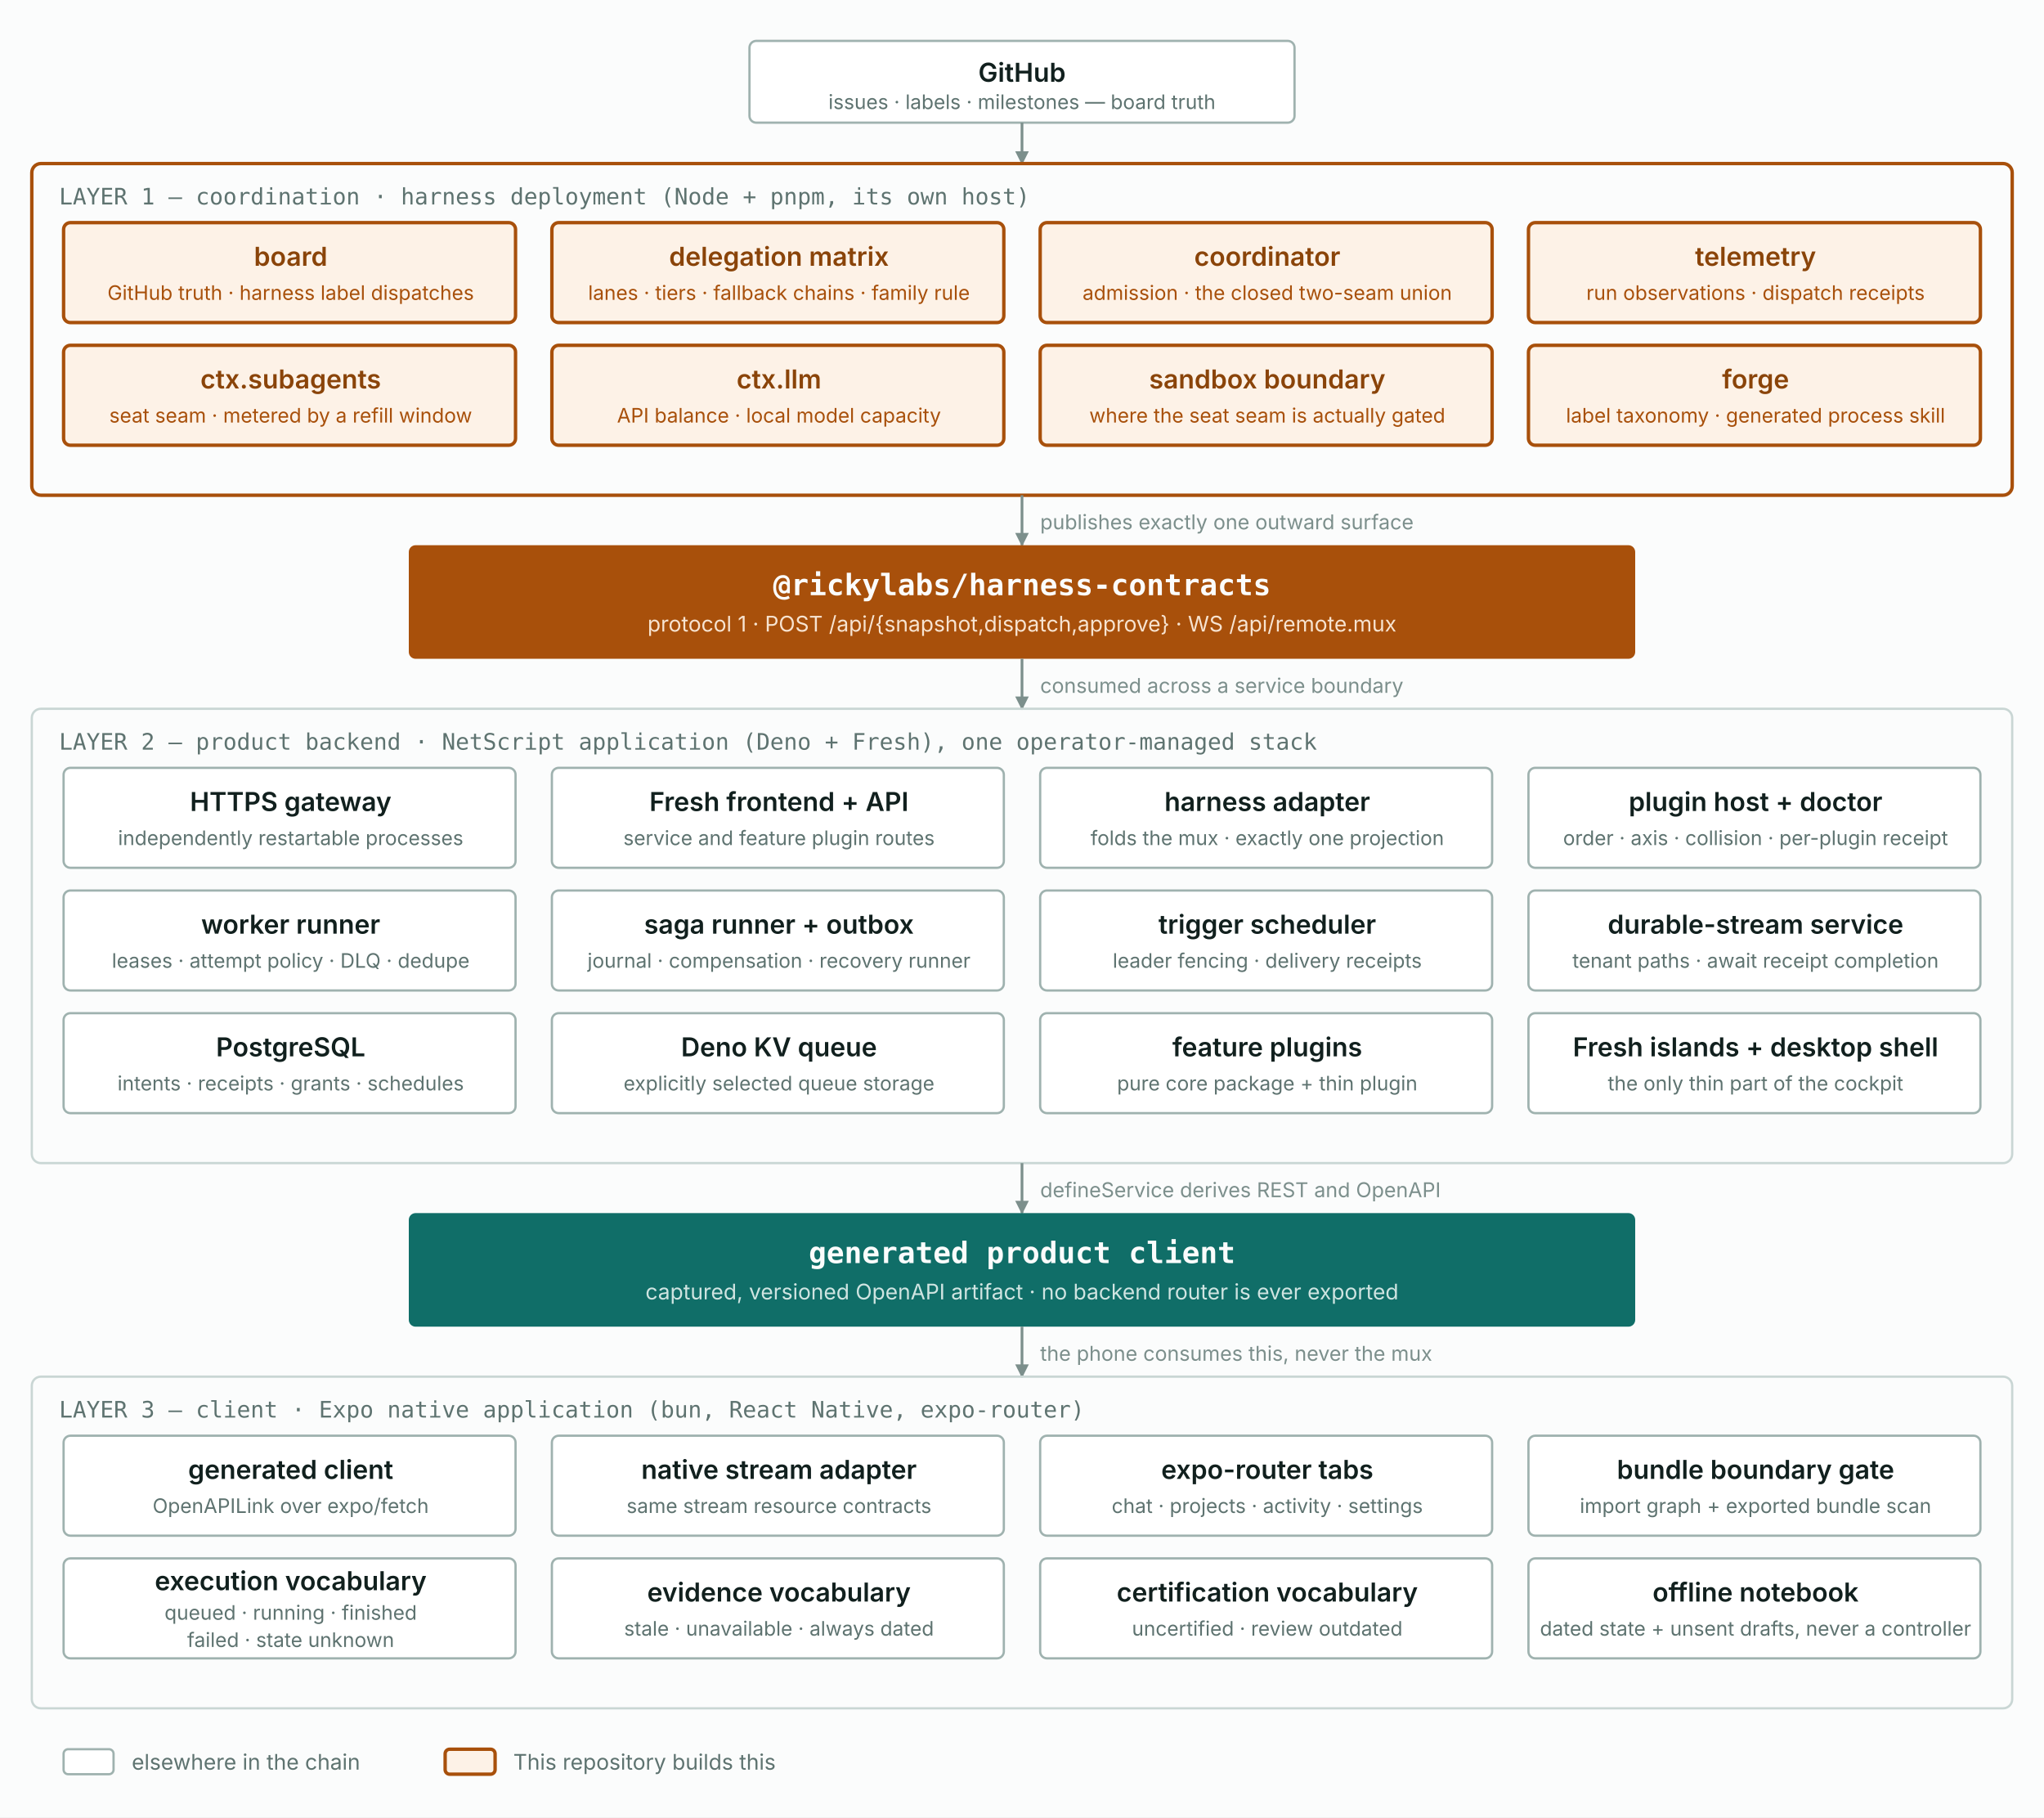
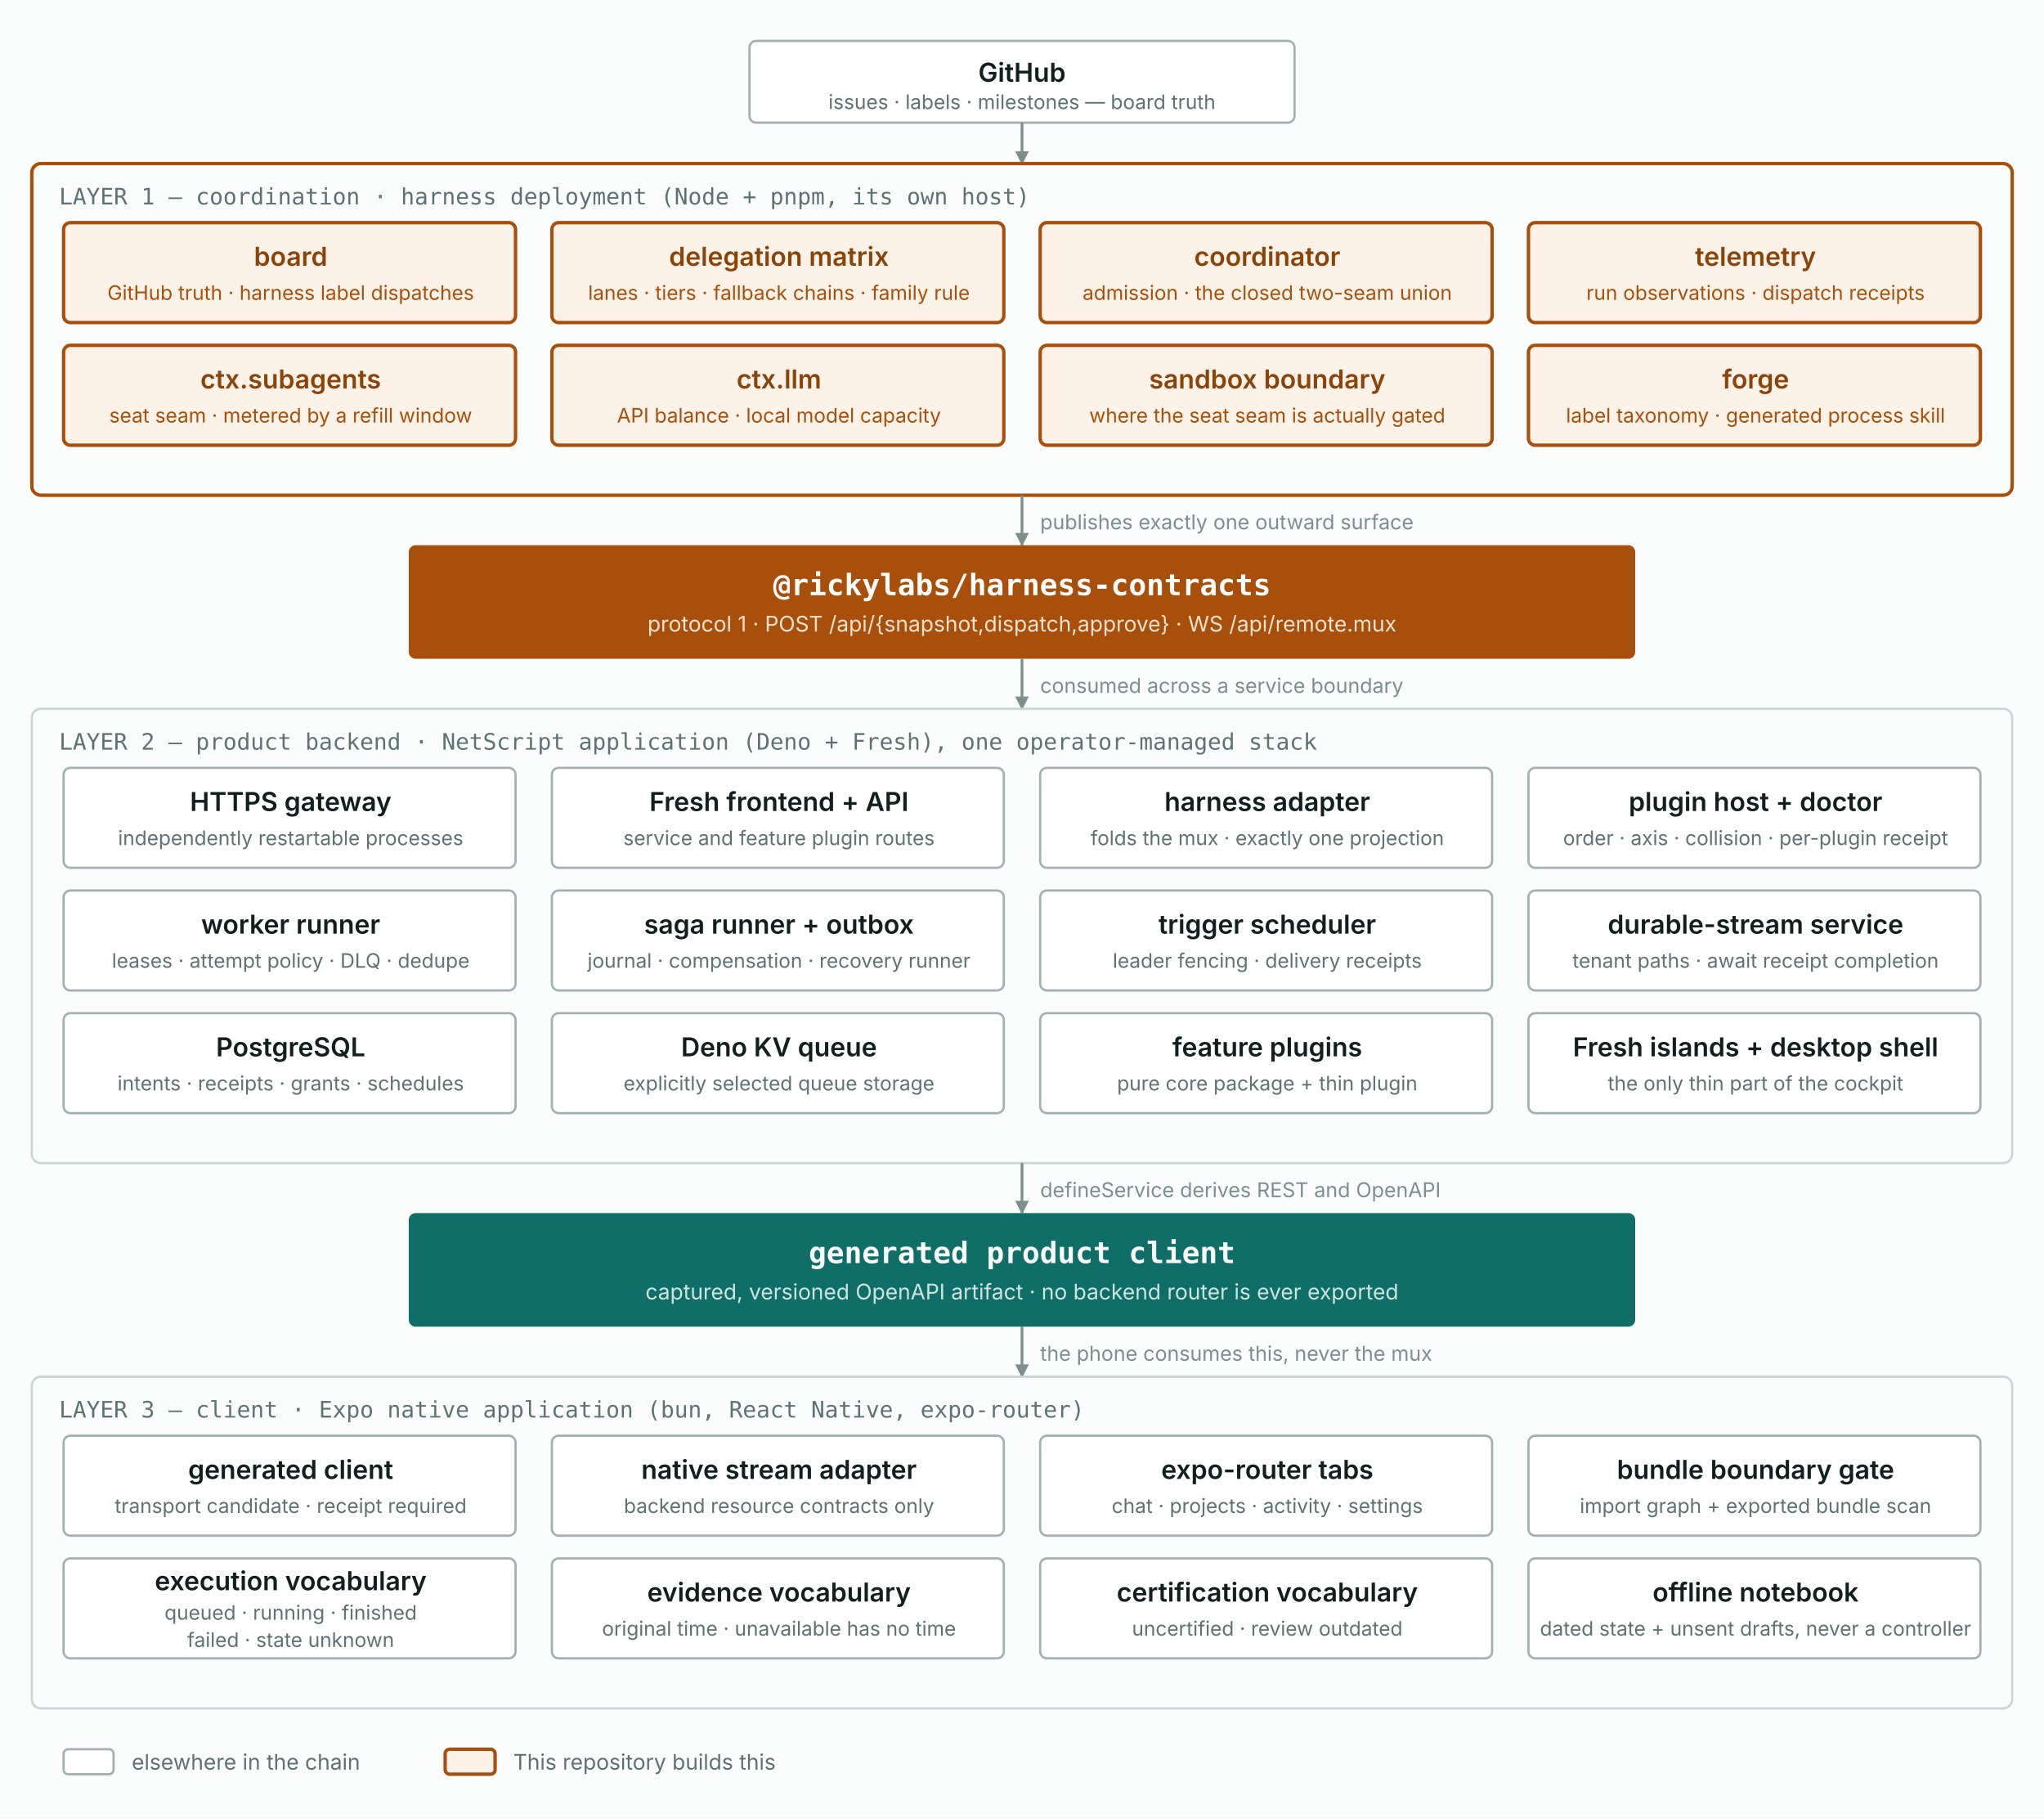
<svg xmlns="http://www.w3.org/2000/svg" viewBox="0 0 900 800" width="900" height="800" role="img" aria-label="Three-layer architecture. GitHub is board truth. Layer 1, coordination, publishes one contracts package. Layer 2, the product backend, consumes it and derives a generated client. Layer 3, the native client, consumes that generated client. Layer 1 and the contracts package are highlighted as this repository build scope.">
  <style>
    .bg    { fill: #FBFCFC; }
    .band  { fill: none; stroke: #C9D6D4; stroke-width: 1; }
    .node rect { fill: #FFFFFF; stroke: #9FB2AF; stroke-width: 1; }
    .node .t   { fill: #11201E; font: 600 11.5px system-ui, -apple-system, "Segoe UI", sans-serif; }
    .node .s   { fill: #5E7370; font: 400 8.8px system-ui, -apple-system, "Segoe UI", sans-serif; }
    .carrier rect { fill: #106E68; stroke: none; }
    .carrier .t   { fill: #FBFCFC; font: 700 13px ui-monospace, Menlo, Consolas, monospace; }
    .carrier .s   { fill: #CFE4E1; font: 400 9.5px system-ui, -apple-system, "Segoe UI", sans-serif; }
    .lbl   { fill: #5E7370; font: 400 10px ui-monospace, Menlo, Consolas, monospace; }
    .edge  { stroke: #7C8F8C; stroke-width: 1.2; fill: none; }
    .cap   { fill: #7C8F8C; font: 400 9px system-ui, -apple-system, "Segoe UI", sans-serif; }
    .lg    { fill: #5E7370; font: 400 9.5px system-ui, -apple-system, "Segoe UI", sans-serif; }
    /* --- build scope for this repository --- */
    #n-board rect, #n-matrix rect, #n-coord rect, #n-telemetry rect, #n-subagents rect, #n-llm rect, #n-sandbox rect, #n-forge rect { fill: #FDF2E7; stroke: #A8500B; stroke-width: 1.5; }
    #n-board .t, #n-matrix .t, #n-coord .t, #n-telemetry .t, #n-subagents .t, #n-llm .t, #n-sandbox .t, #n-forge .t { fill: #8A4409; }
    #n-board .s, #n-matrix .s, #n-coord .s, #n-telemetry .s, #n-subagents .s, #n-llm .s, #n-sandbox .s, #n-forge .s { fill: #A8500B; }
    #band1 { stroke: #A8500B; stroke-width: 1.5; }
    #n-carrier1 rect { fill: #A8500B; }
    #n-carrier1 .s { fill: #F7E3D0; }
  </style>
  <defs>
    <marker id="a" viewBox="0 0 10 10" refX="9" refY="5" markerWidth="5" markerHeight="5" orient="auto-start-reverse">
      <path d="M0 0 L10 5 L0 10 z" fill="#7C8F8C" />
    </marker>
    <marker id="ao" viewBox="0 0 10 10" refX="9" refY="5" markerWidth="5" markerHeight="5" orient="auto-start-reverse">
      <path d="M0 0 L10 5 L0 10 z" fill="#A8500B" />
    </marker>
  </defs>
  <rect class="bg" x="0" y="0" width="900" height="800" />
  <g class="node" id="n-github">
    <rect x="330" y="18" width="240" height="36" rx="3" />
    <text class="t" x="450" y="36" text-anchor="middle">GitHub</text>
    <text class="s" x="450" y="48" text-anchor="middle">issues · labels · milestones — board truth</text>
  </g>
  <line class="edge" x1="450" y1="54" x2="450" y2="72" marker-end="url(#a)" />
  <rect class="band" id="band1" x="14" y="72" width="872" height="146" rx="4" />
  <text class="lbl" x="26" y="90">LAYER 1 — coordination · harness deployment (Node + pnpm, its own host)</text>
  <g class="node" id="n-board">
    <rect x="28" y="98" width="199" height="44" rx="3" />
    <text class="t" x="128" y="117" text-anchor="middle">board</text>
    <text class="s" x="128" y="132" text-anchor="middle">GitHub truth · harness label dispatches</text>
  </g>
  <g class="node" id="n-matrix">
    <rect x="243" y="98" width="199" height="44" rx="3" />
    <text class="t" x="343" y="117" text-anchor="middle">delegation matrix</text>
    <text class="s" x="343" y="132" text-anchor="middle">lanes · tiers · fallback chains · family rule</text>
  </g>
  <g class="node" id="n-coord">
    <rect x="458" y="98" width="199" height="44" rx="3" />
    <text class="t" x="558" y="117" text-anchor="middle">coordinator</text>
    <text class="s" x="558" y="132" text-anchor="middle">admission · the closed two-seam union</text>
  </g>
  <g class="node" id="n-telemetry">
    <rect x="673" y="98" width="199" height="44" rx="3" />
    <text class="t" x="773" y="117" text-anchor="middle">telemetry</text>
    <text class="s" x="773" y="132" text-anchor="middle">run observations · dispatch receipts</text>
  </g>
  <g class="node" id="n-subagents">
    <rect x="28" y="152" width="199" height="44" rx="3" />
    <text class="t" x="128" y="171" text-anchor="middle">ctx.subagents</text>
    <text class="s" x="128" y="186" text-anchor="middle">seat seam · metered by a refill window</text>
  </g>
  <g class="node" id="n-llm">
    <rect x="243" y="152" width="199" height="44" rx="3" />
    <text class="t" x="343" y="171" text-anchor="middle">ctx.llm</text>
    <text class="s" x="343" y="186" text-anchor="middle">API balance · local model capacity</text>
  </g>
  <g class="node" id="n-sandbox">
    <rect x="458" y="152" width="199" height="44" rx="3" />
    <text class="t" x="558" y="171" text-anchor="middle">sandbox boundary</text>
    <text class="s" x="558" y="186" text-anchor="middle">where the seat seam is actually gated</text>
  </g>
  <g class="node" id="n-forge">
    <rect x="673" y="152" width="199" height="44" rx="3" />
    <text class="t" x="773" y="171" text-anchor="middle">forge</text>
    <text class="s" x="773" y="186" text-anchor="middle">label taxonomy · generated process skill</text>
  </g>
  <line class="edge" x1="450" y1="218" x2="450" y2="240" marker-end="url(#a)" />
  <text class="cap" x="458" y="233">publishes exactly one outward surface</text>
  <g class="carrier" id="n-carrier1">
    <rect x="180" y="240" width="540" height="50" rx="3" />
    <text class="t" x="450" y="262" text-anchor="middle">@rickylabs/harness-contracts</text>
    <text class="s" x="450" y="278" text-anchor="middle">protocol 1 · POST /api/{snapshot,dispatch,approve} · WS /api/remote.mux</text>
  </g>
  <line class="edge" x1="450" y1="290" x2="450" y2="312" marker-end="url(#a)" />
  <text class="cap" x="458" y="305">consumed across a service boundary</text>
  <rect class="band" id="band2" x="14" y="312" width="872" height="200" rx="4" />
  <text class="lbl" x="26" y="330">LAYER 2 — product backend · NetScript application (Deno + Fresh), one operator-managed stack</text>
  <g class="node" id="n-gateway">
    <rect x="28" y="338" width="199" height="44" rx="3" />
    <text class="t" x="128" y="357" text-anchor="middle">HTTPS gateway</text>
    <text class="s" x="128" y="372" text-anchor="middle">independently restartable processes</text>
  </g>
  <g class="node" id="n-fresh">
    <rect x="243" y="338" width="199" height="44" rx="3" />
    <text class="t" x="343" y="357" text-anchor="middle">Fresh frontend + API</text>
    <text class="s" x="343" y="372" text-anchor="middle">service and feature plugin routes</text>
  </g>
  <g class="node" id="n-adapter">
    <rect x="458" y="338" width="199" height="44" rx="3" />
    <text class="t" x="558" y="357" text-anchor="middle">harness adapter</text>
    <text class="s" x="558" y="372" text-anchor="middle">folds the mux · exactly one projection</text>
  </g>
  <g class="node" id="n-plugins">
    <rect x="673" y="338" width="199" height="44" rx="3" />
    <text class="t" x="773" y="357" text-anchor="middle">plugin host + doctor</text>
    <text class="s" x="773" y="372" text-anchor="middle">order · axis · collision · per-plugin receipt</text>
  </g>
  <g class="node" id="n-workers">
    <rect x="28" y="392" width="199" height="44" rx="3" />
    <text class="t" x="128" y="411" text-anchor="middle">worker runner</text>
    <text class="s" x="128" y="426" text-anchor="middle">leases · attempt policy · DLQ · dedupe</text>
  </g>
  <g class="node" id="n-sagas">
    <rect x="243" y="392" width="199" height="44" rx="3" />
    <text class="t" x="343" y="411" text-anchor="middle">saga runner + outbox</text>
    <text class="s" x="343" y="426" text-anchor="middle">journal · compensation · recovery runner</text>
  </g>
  <g class="node" id="n-triggers">
    <rect x="458" y="392" width="199" height="44" rx="3" />
    <text class="t" x="558" y="411" text-anchor="middle">trigger scheduler</text>
    <text class="s" x="558" y="426" text-anchor="middle">leader fencing · delivery receipts</text>
  </g>
  <g class="node" id="n-streams">
    <rect x="673" y="392" width="199" height="44" rx="3" />
    <text class="t" x="773" y="411" text-anchor="middle">durable-stream service</text>
    <text class="s" x="773" y="426" text-anchor="middle">tenant paths · await receipt completion</text>
  </g>
  <g class="node" id="n-postgres">
    <rect x="28" y="446" width="199" height="44" rx="3" />
    <text class="t" x="128" y="465" text-anchor="middle">PostgreSQL</text>
    <text class="s" x="128" y="480" text-anchor="middle">intents · receipts · grants · schedules</text>
  </g>
  <g class="node" id="n-kv">
    <rect x="243" y="446" width="199" height="44" rx="3" />
    <text class="t" x="343" y="465" text-anchor="middle">Deno KV queue</text>
    <text class="s" x="343" y="480" text-anchor="middle">explicitly selected queue storage</text>
  </g>
  <g class="node" id="n-features">
    <rect x="458" y="446" width="199" height="44" rx="3" />
    <text class="t" x="558" y="465" text-anchor="middle">feature plugins</text>
    <text class="s" x="558" y="480" text-anchor="middle">pure core package + thin plugin</text>
  </g>
  <g class="node" id="n-shell">
    <rect x="673" y="446" width="199" height="44" rx="3" />
    <text class="t" x="773" y="465" text-anchor="middle">Fresh islands + desktop shell</text>
    <text class="s" x="773" y="480" text-anchor="middle">the only thin part of the cockpit</text>
  </g>
  <line class="edge" x1="450" y1="512" x2="450" y2="534" marker-end="url(#a)" />
  <text class="cap" x="458" y="527">defineService derives REST and OpenAPI</text>
  <g class="carrier" id="n-carrier2">
    <rect x="180" y="534" width="540" height="50" rx="3" />
    <text class="t" x="450" y="556" text-anchor="middle">generated product client</text>
    <text class="s" x="450" y="572" text-anchor="middle">captured, versioned OpenAPI artifact · no backend router is ever exported</text>
  </g>
  <line class="edge" x1="450" y1="584" x2="450" y2="606" marker-end="url(#a)" />
  <text class="cap" x="458" y="599">the phone consumes this, never the mux</text>
  <rect class="band" id="band3" x="14" y="606" width="872" height="146" rx="4" />
  <text class="lbl" x="26" y="624">LAYER 3 — client · Expo native application (bun, React Native, expo-router)</text>
  <g class="node" id="n-client">
    <rect x="28" y="632" width="199" height="44" rx="3" />
    <text class="t" x="128" y="651" text-anchor="middle">generated client</text>
-     <text class="s" x="128" y="666" text-anchor="middle">OpenAPILink over expo/fetch</text>
+     <text class="s" x="128" y="666" text-anchor="middle">transport candidate · receipt required</text>
  </g>
  <g class="node" id="n-stream">
    <rect x="243" y="632" width="199" height="44" rx="3" />
    <text class="t" x="343" y="651" text-anchor="middle">native stream adapter</text>
-     <text class="s" x="343" y="666" text-anchor="middle">same stream resource contracts</text>
+     <text class="s" x="343" y="666" text-anchor="middle">backend resource contracts only</text>
  </g>
  <g class="node" id="n-tabs">
    <rect x="458" y="632" width="199" height="44" rx="3" />
    <text class="t" x="558" y="651" text-anchor="middle">expo-router tabs</text>
    <text class="s" x="558" y="666" text-anchor="middle">chat · projects · activity · settings</text>
  </g>
  <g class="node" id="n-boundary">
    <rect x="673" y="632" width="199" height="44" rx="3" />
    <text class="t" x="773" y="651" text-anchor="middle">bundle boundary gate</text>
    <text class="s" x="773" y="666" text-anchor="middle">import graph + exported bundle scan</text>
  </g>
  <g class="node" id="n-exec">
    <rect x="28" y="686" width="199" height="44" rx="3" />
    <text class="t" x="128" y="700" text-anchor="middle">execution vocabulary</text>
    <text class="s" x="128" y="713" text-anchor="middle">queued · running · finished</text>
    <text class="s" x="128" y="725" text-anchor="middle">failed · state unknown</text>
  </g>
  <g class="node" id="n-evidence">
    <rect x="243" y="686" width="199" height="44" rx="3" />
    <text class="t" x="343" y="705" text-anchor="middle">evidence vocabulary</text>
-     <text class="s" x="343" y="720" text-anchor="middle">stale · unavailable · always dated</text>
+     <text class="s" x="343" y="720" text-anchor="middle">original time · unavailable has no time</text>
  </g>
  <g class="node" id="n-cert">
    <rect x="458" y="686" width="199" height="44" rx="3" />
    <text class="t" x="558" y="705" text-anchor="middle">certification vocabulary</text>
    <text class="s" x="558" y="720" text-anchor="middle">uncertified · review outdated</text>
  </g>
  <g class="node" id="n-offline">
    <rect x="673" y="686" width="199" height="44" rx="3" />
    <text class="t" x="773" y="705" text-anchor="middle">offline notebook</text>
    <text class="s" x="773" y="720" text-anchor="middle">dated state + unsent drafts, never a controller</text>
  </g>
  <rect x="28" y="770" width="22" height="11" rx="2" fill="#FFFFFF" stroke="#9FB2AF" />
  <text class="lg" x="58" y="779">elsewhere in the chain</text>
  <rect x="196" y="770" width="22" height="11" rx="2" fill="#FDF2E7" stroke="#A8500B" stroke-width="1.5" />
  <text class="lg" x="226" y="779" fill="#A8500B">This repository builds this</text>
</svg>
